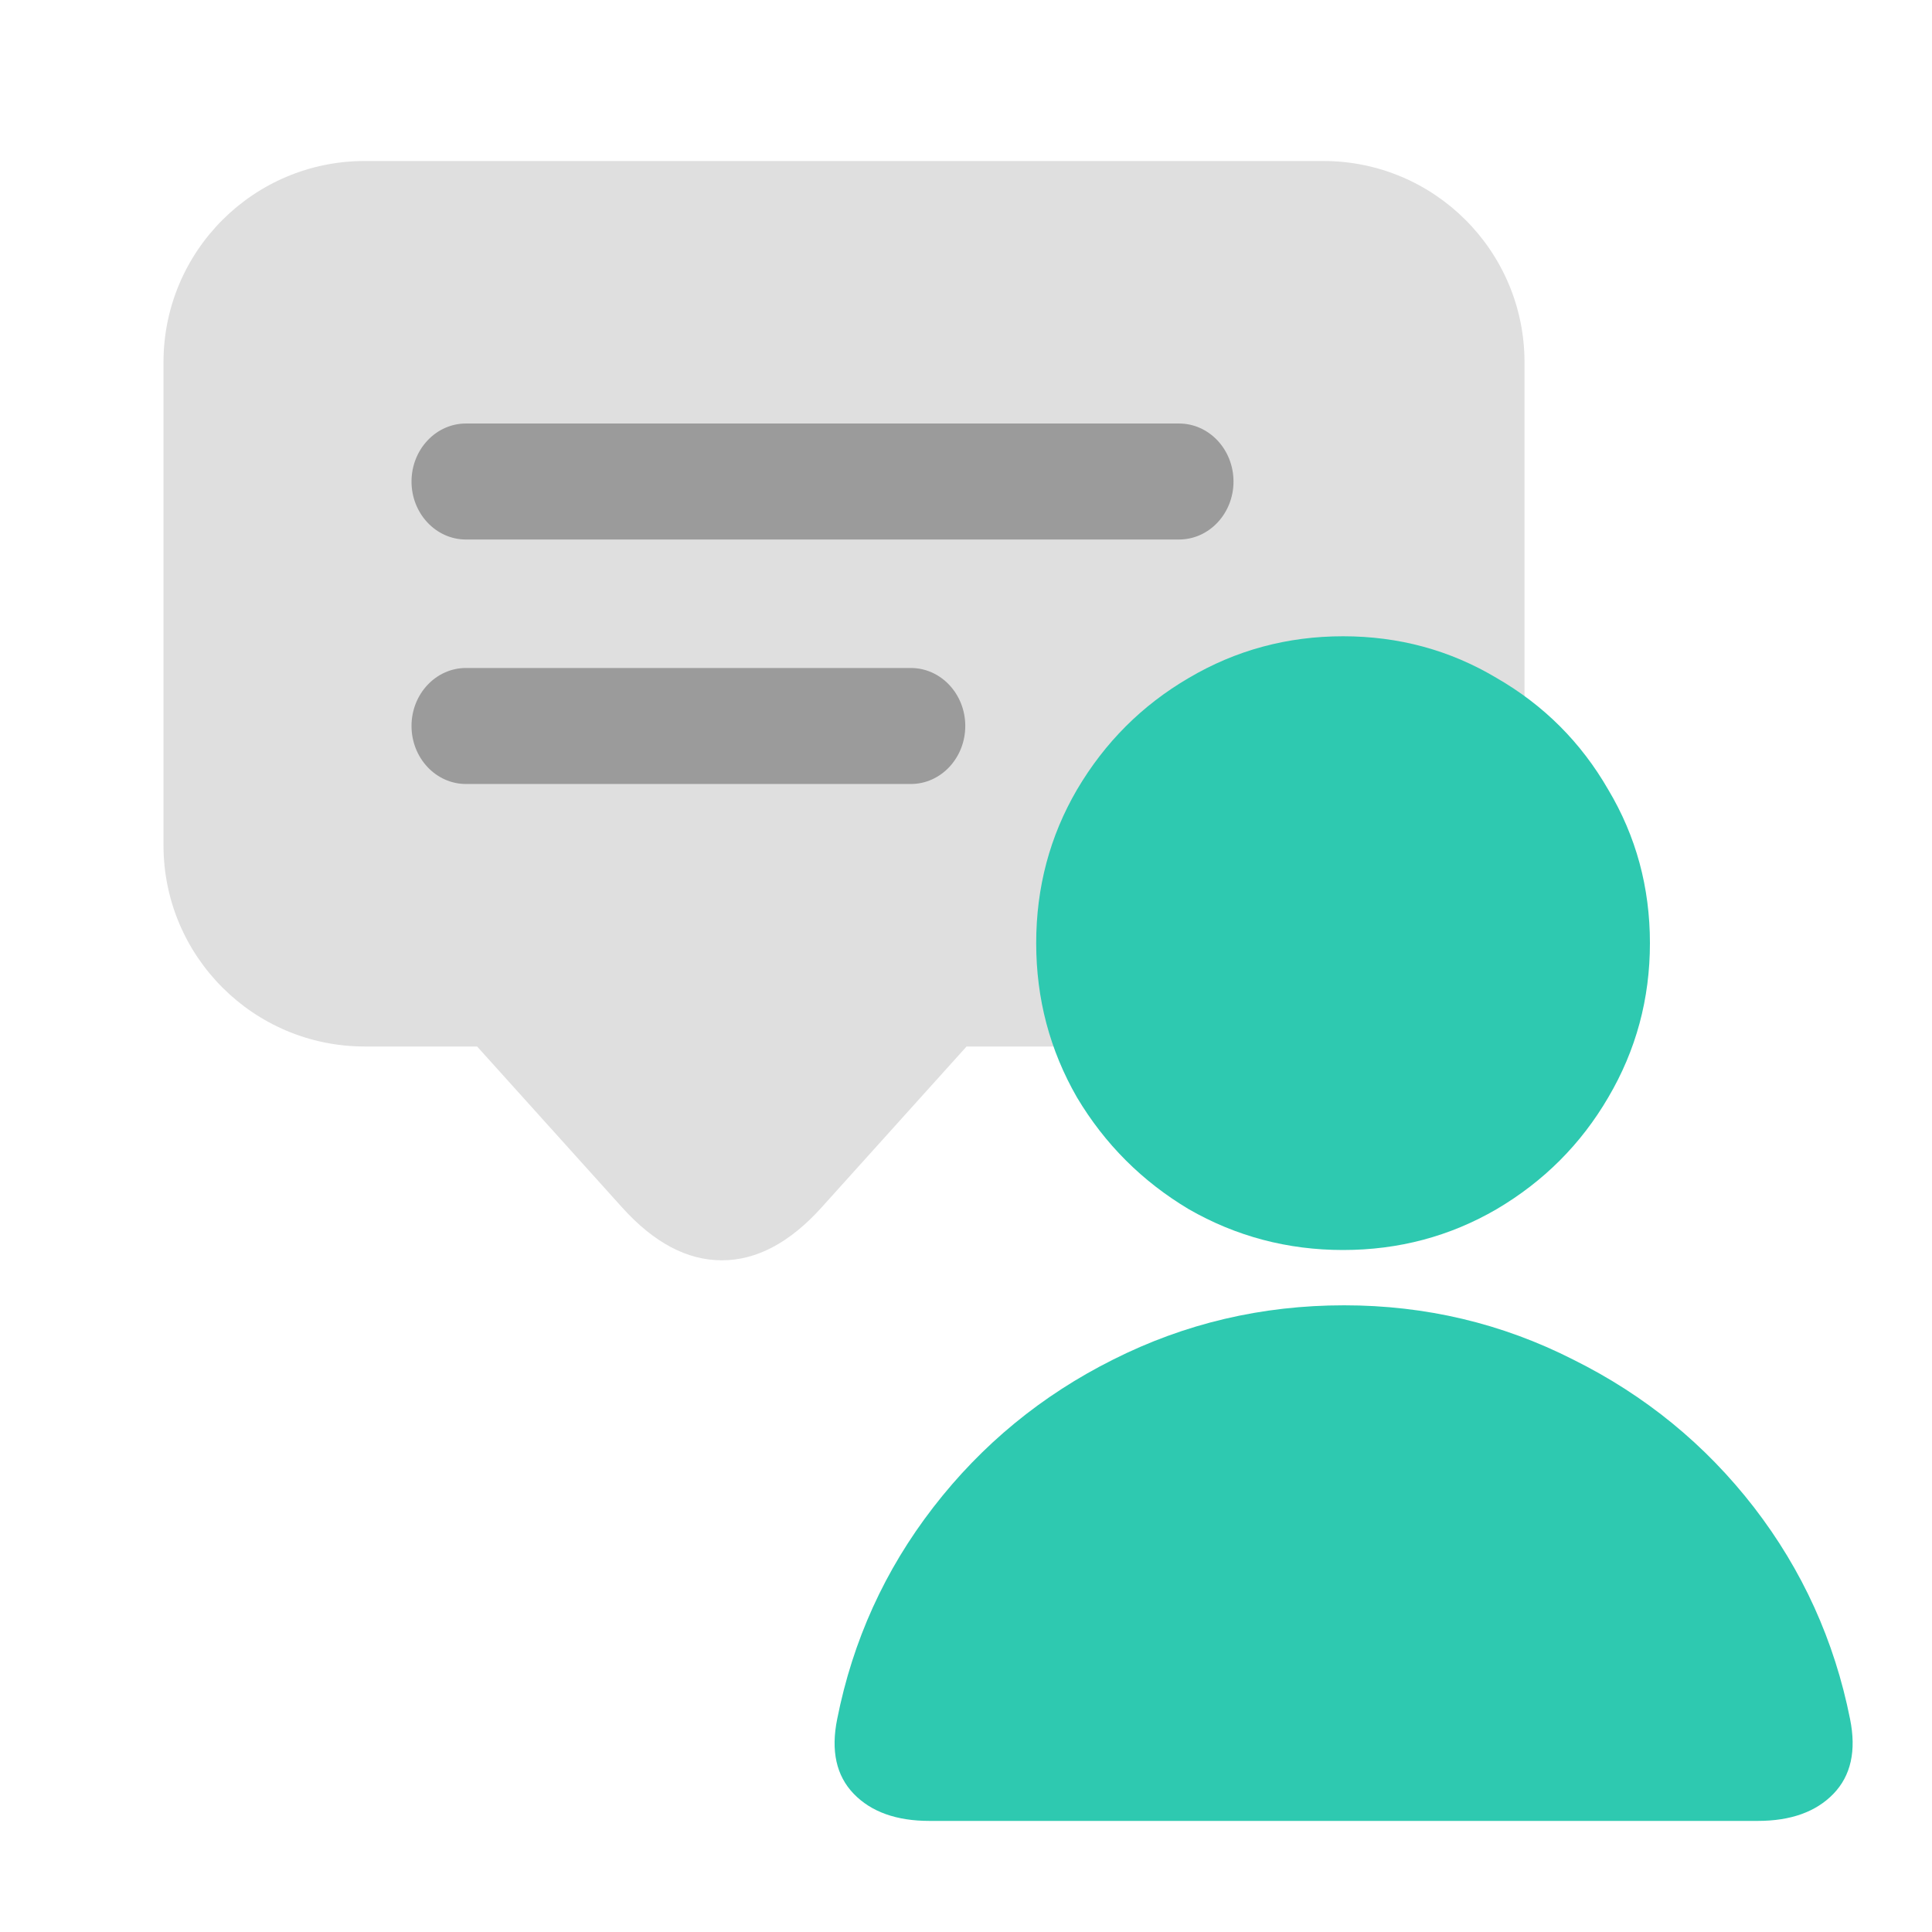
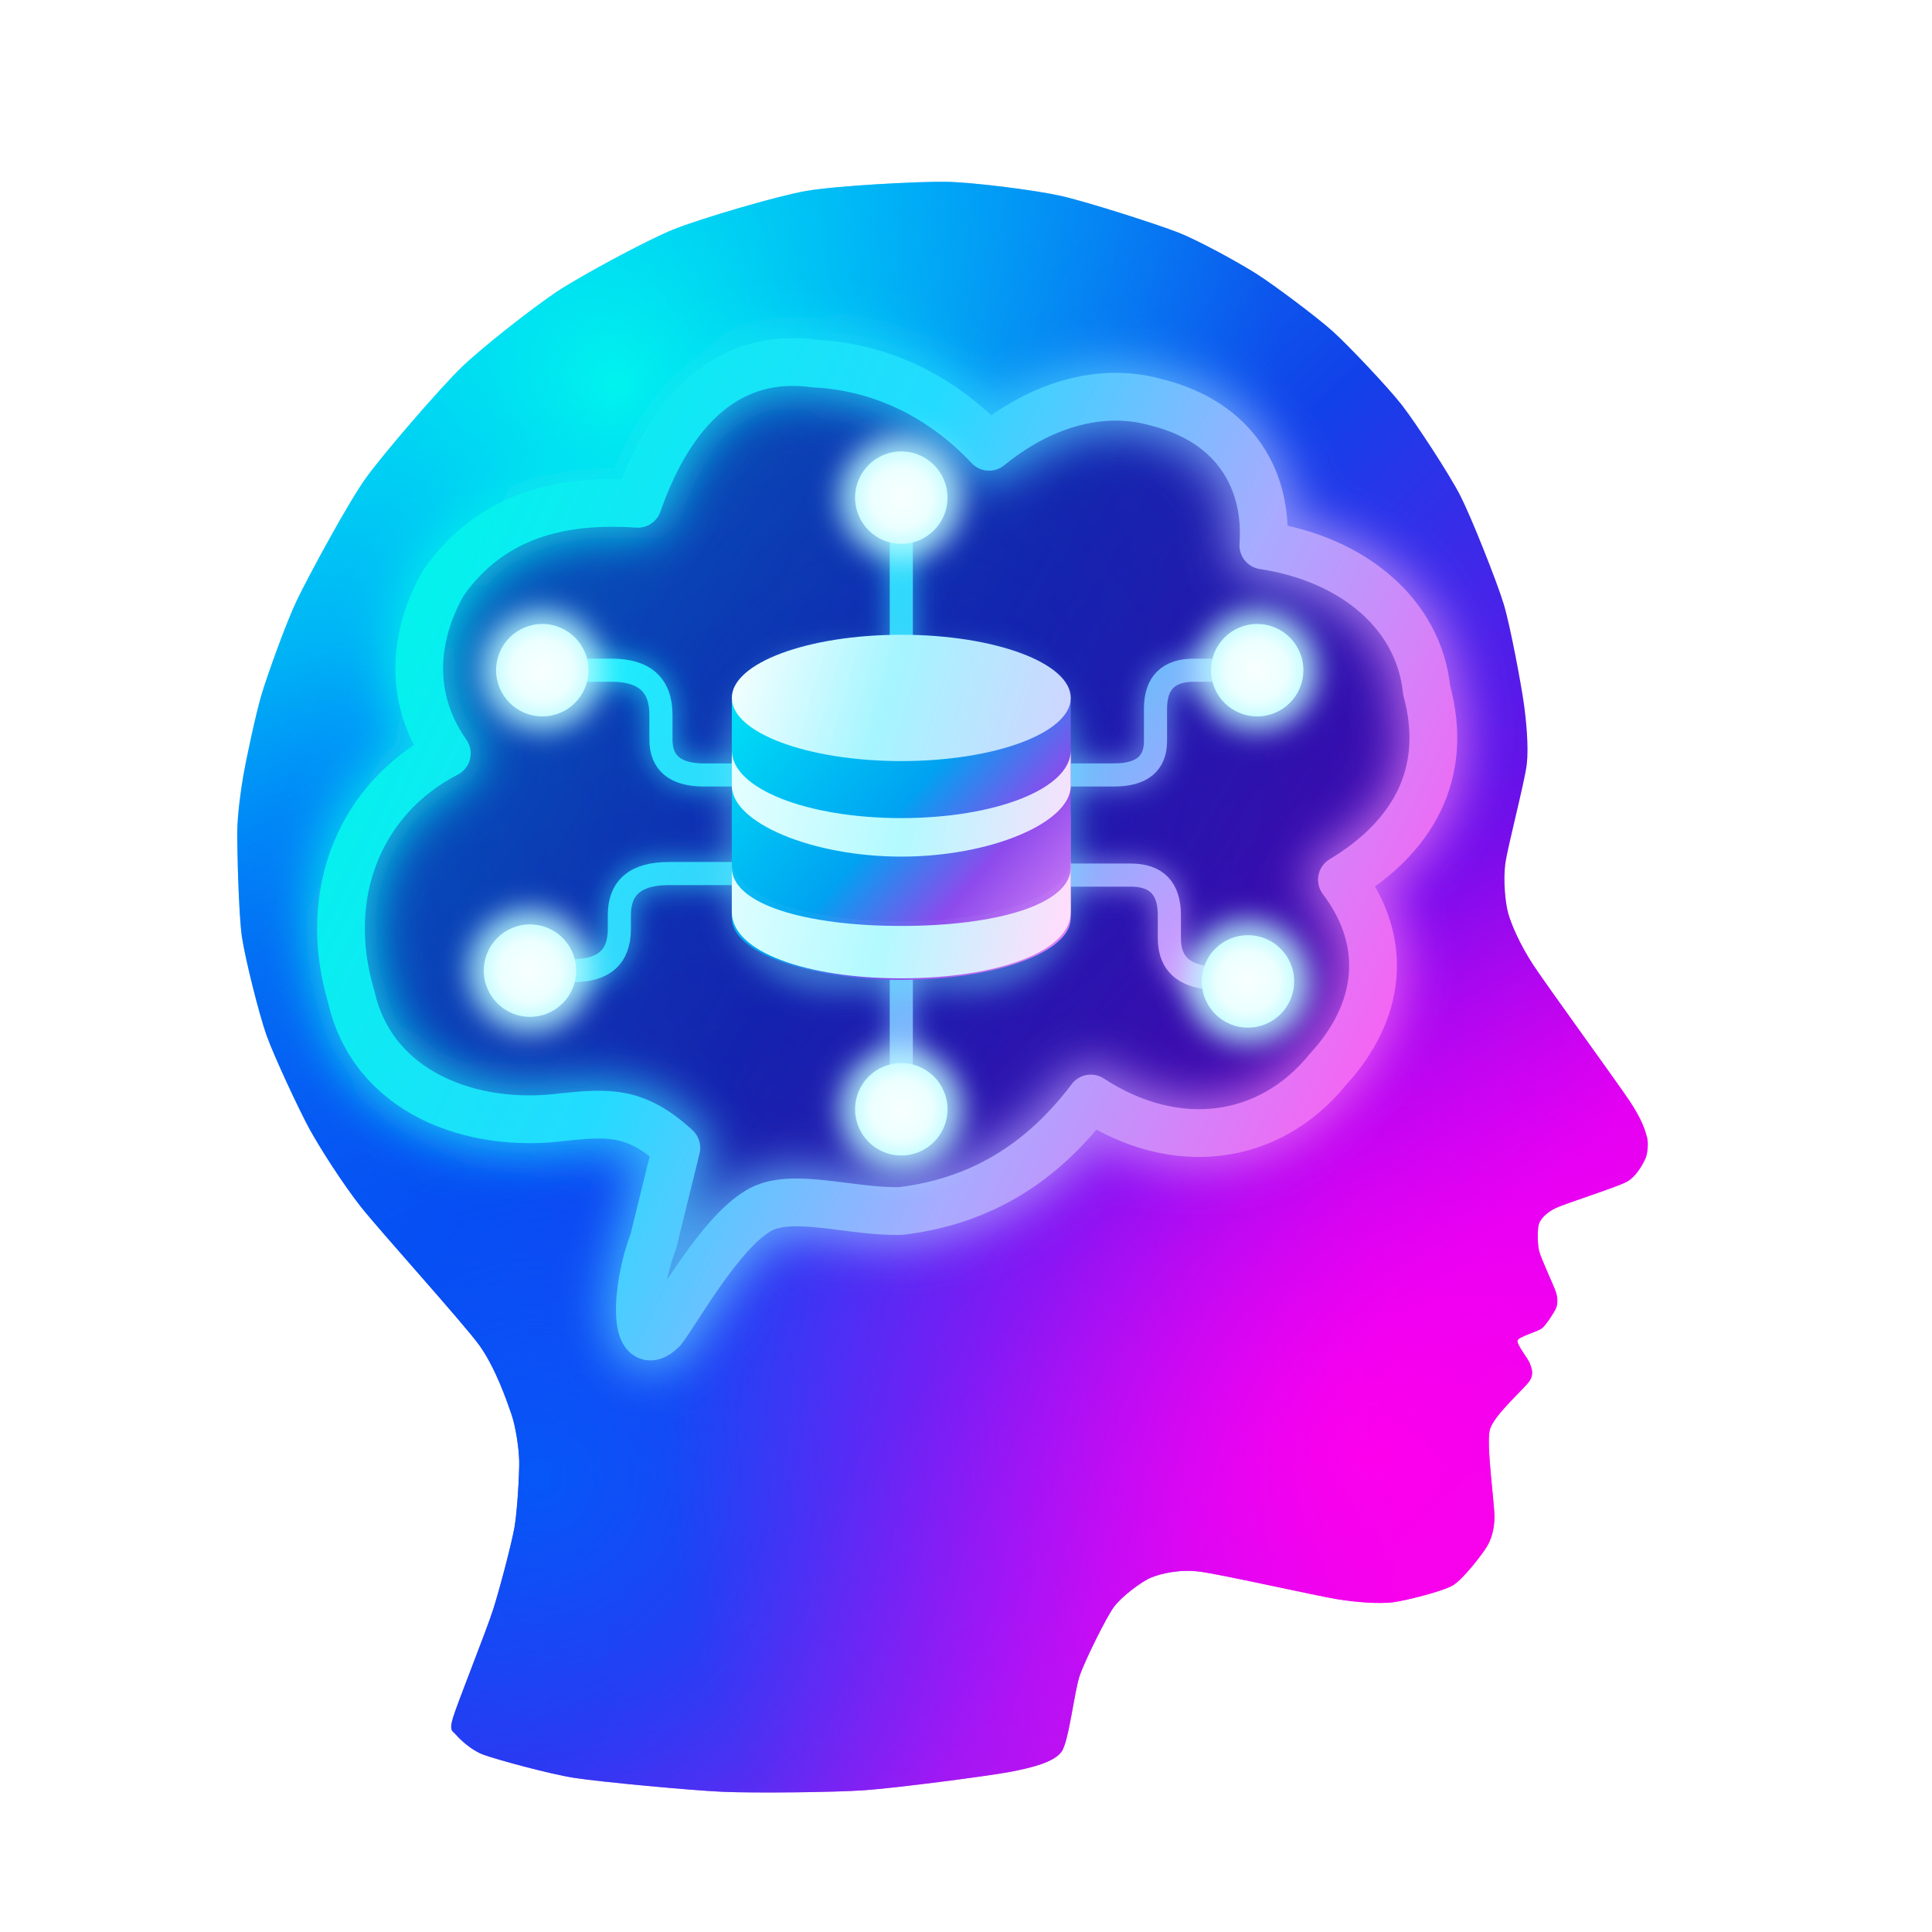
- <svg xmlns="http://www.w3.org/2000/svg" width="24" height="24" viewBox="0 0 24 24" fill="none">
-   <path d="M5.927 13H4.531C3.151 13 2.031 11.881 2.031 10.5V4.5C2.031 3.119 3.151 2 4.531 2H16.438C17.818 2 18.938 3.119 18.938 4.5V10.5C18.938 11.881 17.818 13 16.438 13H12.007L10.207 14.998C9.812 15.437 9.398 15.656 8.967 15.656C8.535 15.656 8.122 15.437 7.727 14.998L5.927 13Z" fill="#DFDFDF" />
-   <path d="M14.646 5.261C15.02 5.261 15.323 5.584 15.323 5.982C15.323 6.379 15.02 6.702 14.646 6.702H5.788C5.415 6.702 5.112 6.379 5.112 5.982C5.112 5.584 5.415 5.261 5.788 5.261L14.646 5.261Z" fill="#9B9B9B" />
-   <path d="M11.315 8.298C11.688 8.298 11.991 8.621 11.991 9.018C11.991 9.416 11.688 9.739 11.315 9.739H5.788C5.415 9.739 5.112 9.416 5.112 9.018C5.112 8.621 5.415 8.298 5.788 8.298L11.315 8.298Z" fill="#9B9B9B" />
-   <path d="M16.697 16.215C17.71 16.215 18.659 16.44 19.544 16.89C20.436 17.333 21.184 17.944 21.788 18.724C22.39 19.504 22.788 20.381 22.982 21.354C23.062 21.748 22.993 22.058 22.776 22.283C22.559 22.508 22.245 22.62 21.835 22.62H11.546C11.136 22.62 10.822 22.508 10.605 22.283C10.388 22.058 10.32 21.748 10.4 21.354C10.593 20.381 10.991 19.504 11.594 18.724C12.197 17.944 12.941 17.333 13.826 16.89C14.719 16.44 15.675 16.215 16.697 16.215Z" fill="#2EC9B0" />
-   <path d="M16.684 7.904C17.376 7.904 18.012 8.076 18.591 8.422C19.178 8.76 19.64 9.222 19.978 9.809C20.324 10.388 20.496 11.024 20.496 11.716C20.496 12.407 20.324 13.046 19.978 13.633C19.64 14.212 19.178 14.675 18.591 15.021C18.012 15.358 17.376 15.528 16.684 15.528C15.993 15.528 15.354 15.358 14.767 15.021C14.188 14.675 13.725 14.213 13.379 13.633C13.041 13.046 12.872 12.407 12.872 11.716C12.872 11.024 13.041 10.388 13.379 9.809C13.725 9.222 14.188 8.76 14.767 8.422C15.353 8.076 15.993 7.904 16.684 7.904Z" fill="#2EC9B0" />
+ <svg xmlns="http://www.w3.org/2000/svg" viewBox="0 0 1254 1254" width="1254" height="1254" role="img" aria-label="MCP Memory: farbiger menschlicher Kopf mit leuchtendem Memory-Netzwerk und Datenbanksymbol">
+   <defs>
+     <linearGradient id="headGrad" x1="175" y1="130" x2="1030" y2="1020" gradientUnits="userSpaceOnUse">
+       <stop offset="0" stop-color="#00f7ef" />
+       <stop offset=".23" stop-color="#008df6" />
+       <stop offset=".46" stop-color="#1142e9" />
+       <stop offset=".69" stop-color="#6b0fe9" />
+       <stop offset=".84" stop-color="#e100ed" />
+       <stop offset="1" stop-color="#ff05d4" />
+     </linearGradient>
+     <radialGradient id="headCyan" cx="400" cy="250" r="430" gradientUnits="userSpaceOnUse">
+       <stop stop-color="#00fded" stop-opacity=".90" />
+       <stop offset="1" stop-color="#00b7ff" stop-opacity="0" />
+     </radialGradient>
+     <radialGradient id="headBlue" cx="350" cy="960" r="560" gradientUnits="userSpaceOnUse">
+       <stop stop-color="#005cf9" stop-opacity=".9" />
+       <stop offset="1" stop-color="#0048f9" stop-opacity="0" />
+     </radialGradient>
+     <radialGradient id="headPink" cx="890" cy="945" r="455" gradientUnits="userSpaceOnUse">
+       <stop stop-color="#ff00ec" stop-opacity=".9" />
+       <stop offset=".54" stop-color="#ee00fc" stop-opacity=".4" />
+       <stop offset="1" stop-color="#e300ff" stop-opacity="0" />
+     </radialGradient>
+     <linearGradient id="brainBg" x1="255" y1="380" x2="872" y2="750" gradientUnits="userSpaceOnUse">
+       <stop stop-color="#005cbb" />
+       <stop offset=".48" stop-color="#1425ad" />
+       <stop offset="1" stop-color="#4a00ab" />
+     </linearGradient>
+     <radialGradient id="brainMid" cx="585" cy="495" r="420" gradientUnits="userSpaceOnUse">
+       <stop stop-color="#061ab2" stop-opacity=".3" />
+       <stop offset="1" stop-color="#210084" stop-opacity="0" />
+     </radialGradient>
+     <linearGradient id="brainOutline" x1="235" y1="400" x2="905" y2="720" gradientUnits="userSpaceOnUse">
+       <stop stop-color="#00f4eb" />
+       <stop offset=".37" stop-color="#23dbff" />
+       <stop offset=".68" stop-color="#a8abff" />
+       <stop offset="1" stop-color="#ff5bf2" />
+     </linearGradient>
+     <linearGradient id="circuitStroke" x1="345" y1="350" x2="837" y2="730" gradientUnits="userSpaceOnUse">
+       <stop stop-color="#0cf9ff" />
+       <stop offset=".50" stop-color="#43c9fa" />
+       <stop offset=".78" stop-color="#c59bff" />
+       <stop offset="1" stop-color="#fca5f7" />
+     </linearGradient>
+     <linearGradient id="dbGradient" x1="470" y1="434" x2="700" y2="633" gradientUnits="userSpaceOnUse">
+       <stop stop-color="#00e9f7" />
+       <stop offset=".48" stop-color="#00a2f1" />
+       <stop offset=".7" stop-color="#8d4aec" />
+       <stop offset="1" stop-color="#f296fa" />
+     </linearGradient>
+     <linearGradient id="dbTop" x1="475" y1="423" x2="699" y2="488" gradientUnits="userSpaceOnUse">
+       <stop stop-color="#f7ffff" />
+       <stop offset=".45" stop-color="#a5f5ff" />
+       <stop offset="1" stop-color="#d2d2ff" />
+     </linearGradient>
+     <linearGradient id="dbBand" x1="473" y1="515" x2="699" y2="564" gradientUnits="userSpaceOnUse">
+       <stop stop-color="#e5feff" />
+       <stop offset=".50" stop-color="#b2faff" />
+       <stop offset="1" stop-color="#ffddfc" />
+     </linearGradient>
+     <radialGradient id="nodeFill">
+       <stop stop-color="#f8ffff" />
+       <stop offset=".65" stop-color="#ecffff" />
+       <stop offset="1" stop-color="#cbfcff" />
+     </radialGradient>
+     <filter id="blur" x="-40%" y="-40%" width="180%" height="180%">
+       <feGaussianBlur stdDeviation="9" />
+     </filter>
+     <filter id="softGlow" x="-80%" y="-80%" width="260%" height="260%">
+       <feGaussianBlur stdDeviation="15" />
+     </filter>
+     <clipPath id="headClip">
+       <path d="M 765 151 C 751.1 145.5 704.4 130.6 688 127 C 671.6 123.4 631.9 118.3 614 118 C 596.1 117.7 542.2 120.6 523 124 C 503.8 127.4 454.4 142 437 149 C 419.6 156 376.9 179.2 362 189 C 347.1 198.8 312.5 225.8 299 239 C 285.5 252.2 248.5 294.8 237 311 C 225.5 327.2 200.3 373.9 193 389 C 185.7 404.1 173.8 437.6 170 450 C 166.2 462.4 159.7 493.2 158 503 C 156.3 512.8 154.1 528.6 154 540 C 153.9 551.4 154.9 593.7 157 608 C 159.1 622.3 168.2 658.5 173 672 C 177.8 685.5 194.4 721 201 733 C 207.6 745 222.1 767.8 234 783 C 245.9 798.2 300.4 858.4 311 873 C 321.6 887.6 329.2 909.9 332 918 C 334.8 926.1 336.8 940.1 337 948 C 337.2 955.9 335.8 980.5 334 991 C 332.2 1001.5 324.3 1031.6 320 1045 C 315.7 1058.4 296.6 1106.2 294 1115 C 291.4 1123.8 293.8 1123.4 296 1126 C 298.2 1128.6 305.7 1136 314 1139 C 322.3 1142 356.2 1151.4 373 1154 C 389.8 1156.6 448.6 1162.1 469 1163 C 489.4 1163.9 540.7 1163.4 561 1162 C 581.3 1160.6 642.1 1152.7 656 1150 C 669.9 1147.3 684.1 1143.8 689 1137 C 693.9 1130.2 697.3 1097.2 701 1087 C 704.7 1076.8 718 1049.8 723 1043 C 728 1036.2 741 1026.5 747 1024 C 753 1021.5 764.9 1018.5 778 1020 C 791.1 1021.5 854.4 1035.8 868 1038 C 881.6 1040.2 895.9 1041 904 1040 C 912.1 1039 936.4 1032.9 943 1029 C 949.6 1025.1 962.1 1008.8 965 1004 C 967.9 999.2 969.8 993.2 970 985 C 970.2 976.8 964.5 937.6 967 928 C 969.5 918.4 990.2 900.7 993 896 C 995.8 891.3 993.9 887.8 993 885 C 992.1 882.2 984.1 872.5 985 870 C 985.9 867.5 998.3 864.3 1001 862 C 1003.7 859.7 1009 851.5 1010 849 C 1011 846.5 1011.2 843 1010 839 C 1008.8 835 1000.2 816.9 999 812 C 997.8 807.1 997.8 797 999 794 C 1000.2 791 1003.8 786.9 1010 784 C 1016.2 781.1 1049.7 770.5 1056 767 C 1062.3 763.5 1066.6 755.1 1068 752 C 1069.4 748.9 1070.1 742 1069 738 C 1067.9 734 1066 727.1 1058 715 C 1050 702.9 1003.6 639.2 995 626 C 986.4 612.8 981 600 979 593 C 977 586 975.7 571.5 977 561 C 978.3 550.5 989.7 507.4 991 496 C 992.3 484.6 990.6 467.3 989 456 C 987.4 444.7 980.4 406.5 976 392 C 971.6 377.5 955.1 336 948 322 C 940.9 308 919 274.6 910 263 C 901 251.4 875.2 224.2 865 215 C 854.8 205.8 826.8 184.9 816 178 C 805.2 171.1 778.9 156.5 765 151 Z" />
+     </clipPath>
+   </defs>
+   <g clip-path="url(#headClip)">
+     <path d="M 765 151 C 751.1 145.5 704.4 130.6 688 127 C 671.6 123.4 631.9 118.3 614 118 C 596.1 117.7 542.2 120.6 523 124 C 503.8 127.4 454.4 142 437 149 C 419.6 156 376.9 179.2 362 189 C 347.1 198.8 312.5 225.8 299 239 C 285.5 252.2 248.5 294.8 237 311 C 225.5 327.2 200.3 373.9 193 389 C 185.7 404.1 173.8 437.6 170 450 C 166.2 462.4 159.7 493.2 158 503 C 156.3 512.8 154.1 528.6 154 540 C 153.9 551.4 154.9 593.7 157 608 C 159.1 622.3 168.2 658.5 173 672 C 177.8 685.5 194.4 721 201 733 C 207.6 745 222.1 767.8 234 783 C 245.9 798.2 300.4 858.4 311 873 C 321.6 887.6 329.2 909.9 332 918 C 334.8 926.1 336.8 940.1 337 948 C 337.2 955.9 335.8 980.5 334 991 C 332.2 1001.5 324.3 1031.6 320 1045 C 315.7 1058.4 296.6 1106.2 294 1115 C 291.4 1123.8 293.8 1123.4 296 1126 C 298.2 1128.6 305.7 1136 314 1139 C 322.3 1142 356.2 1151.4 373 1154 C 389.8 1156.6 448.6 1162.1 469 1163 C 489.4 1163.9 540.7 1163.4 561 1162 C 581.3 1160.6 642.1 1152.7 656 1150 C 669.9 1147.3 684.1 1143.8 689 1137 C 693.9 1130.2 697.3 1097.2 701 1087 C 704.7 1076.8 718 1049.8 723 1043 C 728 1036.2 741 1026.5 747 1024 C 753 1021.5 764.9 1018.5 778 1020 C 791.1 1021.5 854.4 1035.8 868 1038 C 881.6 1040.2 895.9 1041 904 1040 C 912.1 1039 936.4 1032.9 943 1029 C 949.6 1025.1 962.1 1008.8 965 1004 C 967.9 999.2 969.8 993.2 970 985 C 970.2 976.8 964.5 937.6 967 928 C 969.5 918.4 990.2 900.7 993 896 C 995.8 891.3 993.9 887.8 993 885 C 992.1 882.2 984.1 872.5 985 870 C 985.9 867.5 998.3 864.3 1001 862 C 1003.7 859.7 1009 851.5 1010 849 C 1011 846.5 1011.2 843 1010 839 C 1008.8 835 1000.2 816.9 999 812 C 997.8 807.1 997.8 797 999 794 C 1000.2 791 1003.8 786.9 1010 784 C 1016.2 781.1 1049.7 770.5 1056 767 C 1062.3 763.5 1066.6 755.1 1068 752 C 1069.4 748.9 1070.1 742 1069 738 C 1067.9 734 1066 727.1 1058 715 C 1050 702.9 1003.6 639.2 995 626 C 986.4 612.8 981 600 979 593 C 977 586 975.7 571.5 977 561 C 978.3 550.5 989.7 507.4 991 496 C 992.3 484.6 990.6 467.3 989 456 C 987.4 444.7 980.4 406.5 976 392 C 971.6 377.5 955.1 336 948 322 C 940.9 308 919 274.6 910 263 C 901 251.4 875.2 224.2 865 215 C 854.8 205.8 826.8 184.9 816 178 C 805.2 171.1 778.9 156.5 765 151 Z" fill="url(#headGrad)" />
+     <rect width="1254" height="1254" fill="url(#headCyan)" />
+     <rect width="1254" height="1254" fill="url(#headBlue)" />
+     <rect width="1254" height="1254" fill="url(#headPink)" />
+     <path d="M 414 327  C 435 267 472 228 529 236  C 569 238 609 255 642 290  C 675 263 714 251 750 261  C 803 274 823 313 820 354  C 879 363 921 399 926 448  C 941 503 916 544 871 571  C 902 612 896 657 862 694  C 824 741 763 749 708 713  C 680 750 642 779 585 786  C 552 787 513 773 492 786  C 467 801 440 850 430 863  C 411 882 412 837 424 806  L 439 745  C 413 721 395 722 366 725  C 306 733 242 709 228 647  C 208 580 234 518 290 489  C 264 452 269 411 288 378  C 315 340 355 323 414 327 Z" fill="url(#brainBg)" opacity=".92" />
+     <path d="M 414 327  C 435 267 472 228 529 236  C 569 238 609 255 642 290  C 675 263 714 251 750 261  C 803 274 823 313 820 354  C 879 363 921 399 926 448  C 941 503 916 544 871 571  C 902 612 896 657 862 694  C 824 741 763 749 708 713  C 680 750 642 779 585 786  C 552 787 513 773 492 786  C 467 801 440 850 430 863  C 411 882 412 837 424 806  L 439 745  C 413 721 395 722 366 725  C 306 733 242 709 228 647  C 208 580 234 518 290 489  C 264 452 269 411 288 378  C 315 340 355 323 414 327 Z" fill="url(#brainMid)" />
+     <path d="M 414 327  C 435 267 472 228 529 236  C 569 238 609 255 642 290  C 675 263 714 251 750 261  C 803 274 823 313 820 354  C 879 363 921 399 926 448  C 941 503 916 544 871 571  C 902 612 896 657 862 694  C 824 741 763 749 708 713  C 680 750 642 779 585 786  C 552 787 513 773 492 786  C 467 801 440 850 430 863  C 411 882 412 837 424 806  L 439 745  C 413 721 395 722 366 725  C 306 733 242 709 228 647  C 208 580 234 518 290 489  C 264 452 269 411 288 378  C 315 340 355 323 414 327 Z" fill="none" stroke="url(#brainOutline)" stroke-width="44" stroke-linecap="round" stroke-linejoin="round" opacity=".78" filter="url(#softGlow)" />
+     <path d="M 414 327  C 435 267 472 228 529 236  C 569 238 609 255 642 290  C 675 263 714 251 750 261  C 803 274 823 313 820 354  C 879 363 921 399 926 448  C 941 503 916 544 871 571  C 902 612 896 657 862 694  C 824 741 763 749 708 713  C 680 750 642 779 585 786  C 552 787 513 773 492 786  C 467 801 440 850 430 863  C 411 882 412 837 424 806  L 439 745  C 413 721 395 722 366 725  C 306 733 242 709 228 647  C 208 580 234 518 290 489  C 264 452 269 411 288 378  C 315 340 355 323 414 327 Z" fill="none" stroke="url(#brainOutline)" stroke-width="31" stroke-linecap="round" stroke-linejoin="round" />
+     <g fill="none" stroke="url(#circuitStroke)" stroke-width="15" stroke-linecap="round" stroke-linejoin="round" filter="url(#blur)" opacity=".75">
+       <path d="M 585 329 V 417" />
+       <path d="M 350 435 H 397 Q 429 435 429 464 V 480 Q 429 503 457 503 H 486" />
+       <path d="M 817 435 H 775 Q 750 435 750 460 V 481 Q 750 503 723 503 H 691" />
+       <path d="M 342 630 H 372 Q 402 630 402 603 V 594 Q 402 567 434 567 H 482" />
+       <path d="M 814 635 H 791 Q 759 635 759 609 V 594 Q 759 568 734 568 H 688" />
+       <path d="M 585 623 V 719" />
+     </g>
+     <g fill="none" stroke="url(#circuitStroke)" stroke-width="15" stroke-linecap="round" stroke-linejoin="round">
+       <path d="M 585 329 V 417" />
+       <path d="M 350 435 H 397 Q 429 435 429 464 V 480 Q 429 503 457 503 H 486" />
+       <path d="M 817 435 H 775 Q 750 435 750 460 V 481 Q 750 503 723 503 H 691" />
+       <path d="M 342 630 H 372 Q 402 630 402 603 V 594 Q 402 567 434 567 H 482" />
+       <path d="M 814 635 H 791 Q 759 635 759 609 V 594 Q 759 568 734 568 H 688" />
+       <path d="M 585 623 V 719" />
+     </g>
+     <g fill="#bdfdff" filter="url(#blur)" opacity=".85">
+       <circle cx="585" cy="323" r="40" />
+       <circle cx="352" cy="435" r="39" />
+       <circle cx="816" cy="435" r="39" />
+       <circle cx="344" cy="630" r="40" />
+       <circle cx="810" cy="637" r="40" />
+       <circle cx="585" cy="720" r="40" />
+     </g>
+     <g fill="url(#nodeFill)">
+       <circle cx="585" cy="323" r="30" />
+       <circle cx="352" cy="435" r="30" />
+       <circle cx="816" cy="435" r="30" />
+       <circle cx="344" cy="630" r="30" />
+       <circle cx="810" cy="637" r="30" />
+       <circle cx="585" cy="720" r="30" />
+     </g>
+     <g filter="url(#blur)" opacity=".40">
+       <rect x="470" y="422" width="231" height="222" rx="70" fill="#72eaff" />
+     </g>
+     <path d="M 475 455 V 596 C 475 618 524 636 585 636 S 695 618 695 596 V 455 Z" fill="url(#dbGradient)" />
+     <path d="M 475 487 C 475 512 524 531 585 531 S 695 512 695 487 V 510 C 695 534 643 556 585 556 S 475 534 475 510 Z" fill="url(#dbBand)" />
+     <path d="M 475 557 C 475 583 526 598 585 598 S 695 583 695 557 V 592 C 695 618 646 635 585 635 S 475 618 475 592 Z" fill="url(#dbBand)" />
+     <path d="M 475 527 C 475 550 524 568 585 568 S 695 550 695 527 V 563 C 695 587 647 601 585 601 S 475 587 475 563 Z" fill="url(#dbGradient)" opacity=".95" />
+     <ellipse cx="585" cy="453" rx="110" ry="41" fill="url(#dbTop)" />
+   </g>
</svg>
